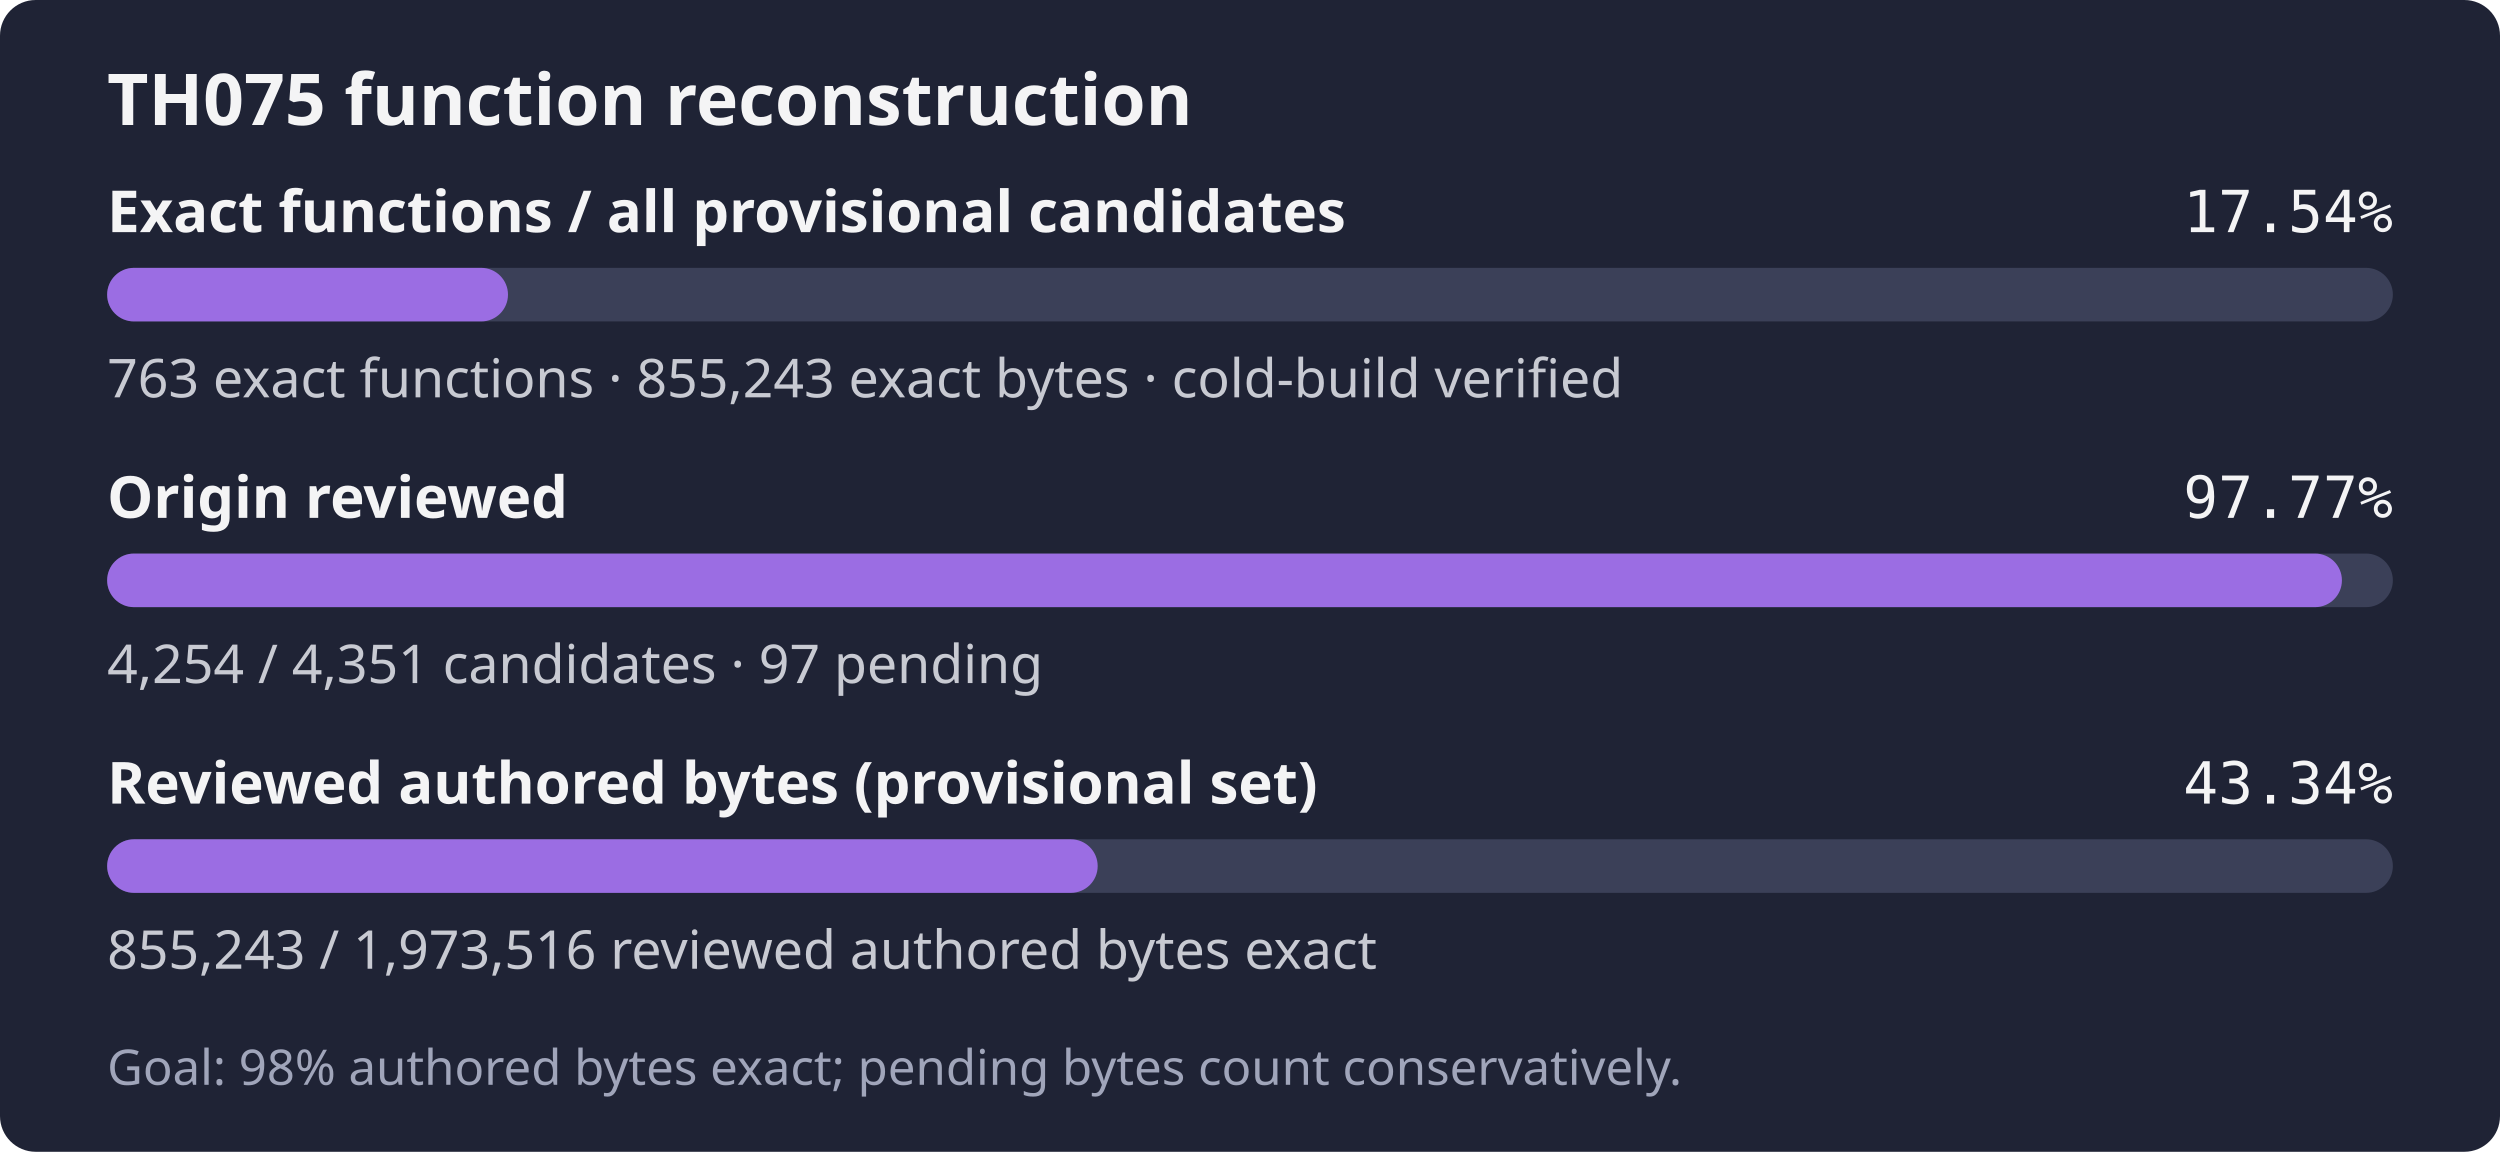
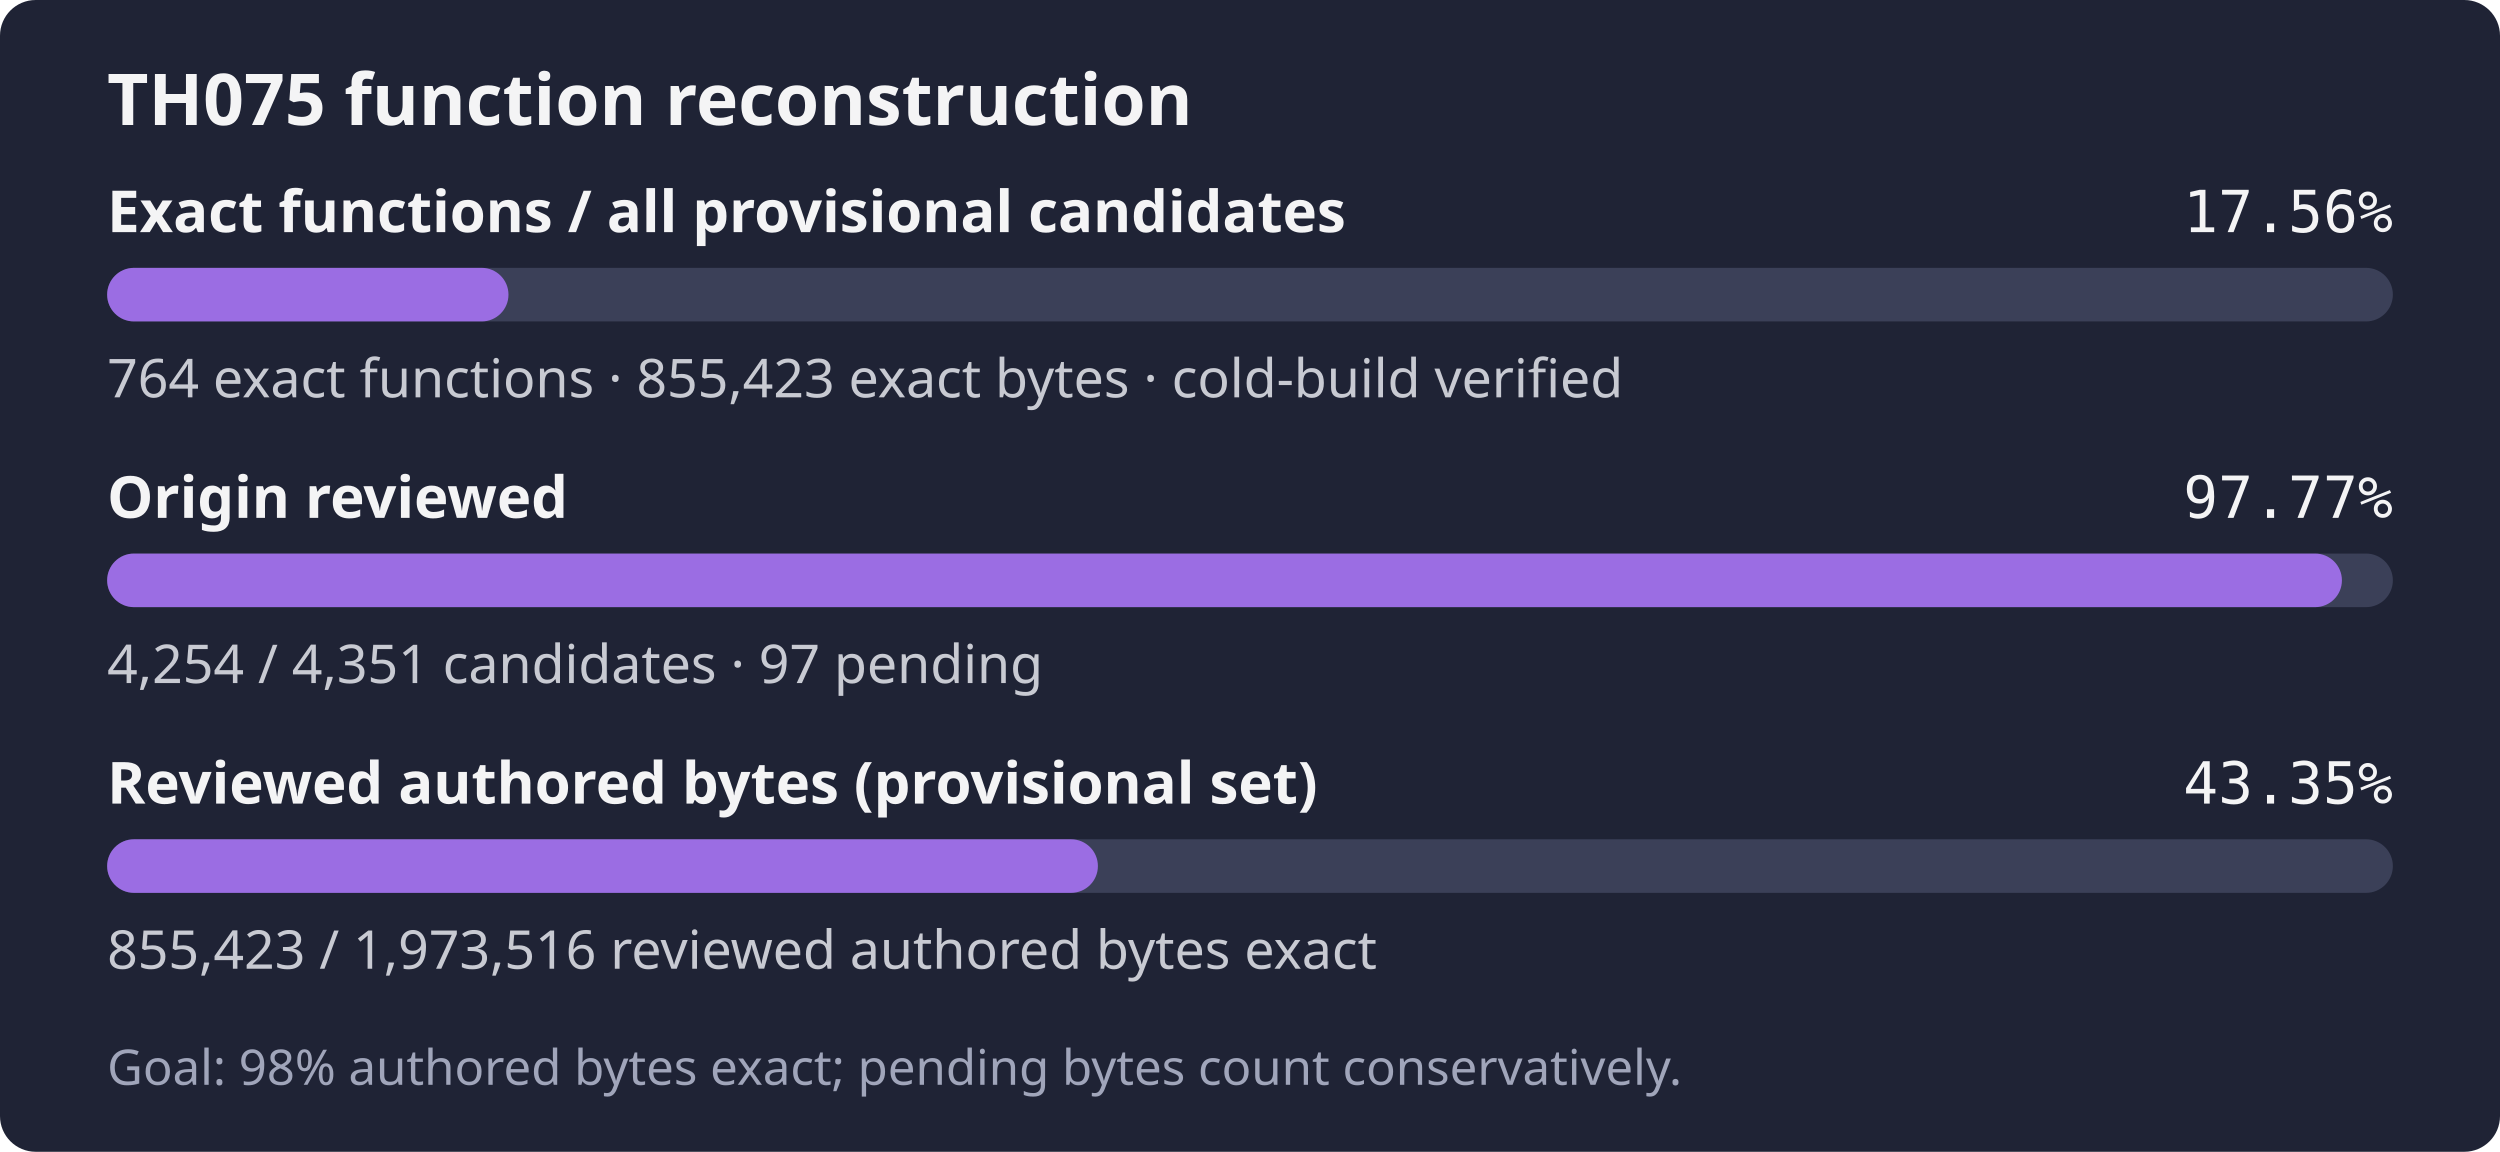
- <svg xmlns="http://www.w3.org/2000/svg" width="560" height="258" role="img" aria-label="TH075: 763 exact functions, 855,243 exact bytes; 4,254 of 4,351 candidates reviewed; Goal: 98% authored bytes exact; pending bytes count conservatively.">
+ <svg xmlns="http://www.w3.org/2000/svg" width="560" height="258" role="img" aria-label="TH075: 764 exact functions, 855,423 exact bytes; 4,254 of 4,351 candidates reviewed; Goal: 98% authored bytes exact; pending bytes count conservatively.">
  <rect width="560" height="258" rx="8" fill="#1f2335" />
  <text x="24" y="28" fill="#f4f4f5" font-family="sans-serif" font-size="16" font-weight="600">TH075 function reconstruction</text>
  <text x="24" y="52" fill="#f4f4f5" font-family="sans-serif" font-size="13" font-weight="600">Exact functions / all provisional candidates</text>
-   <text x="536" y="52" fill="#f4f4f5" text-anchor="end" font-family="monospace" font-size="13">17.54%</text>
+   <text x="536" y="52" fill="#f4f4f5" text-anchor="end" font-family="monospace" font-size="13">17.56%</text>
  <rect x="24" y="60" width="512" height="12" rx="6" fill="#3b4058" />
-   <rect x="24" y="60" width="89.79" height="12" rx="6" fill="#9b6de3" />
-   <text x="24" y="89" fill="#c8cad2" font-family="sans-serif" font-size="12">763 exact functions · 855,243 exact bytes · cold-build verified</text>
+   <rect x="24" y="60" width="89.90" height="12" rx="6" fill="#9b6de3" />
+   <text x="24" y="89" fill="#c8cad2" font-family="sans-serif" font-size="12">764 exact functions · 855,423 exact bytes · cold-build verified</text>
  <text x="24" y="116" fill="#f4f4f5" font-family="sans-serif" font-size="13" font-weight="600">Origin reviewed</text>
  <text x="536" y="116" fill="#f4f4f5" text-anchor="end" font-family="monospace" font-size="13">97.77%</text>
  <rect x="24" y="124" width="512" height="12" rx="6" fill="#3b4058" />
  <rect x="24" y="124" width="500.59" height="12" rx="6" fill="#9b6de3" />
  <text x="24" y="153" fill="#c8cad2" font-family="sans-serif" font-size="12">4,254 / 4,351 candidates · 97 pending</text>
  <text x="24" y="180" fill="#f4f4f5" font-family="sans-serif" font-size="13" font-weight="600">Reviewed authored bytes (provisional set)</text>
-   <text x="536" y="180" fill="#f4f4f5" text-anchor="end" font-family="monospace" font-size="13">43.34%</text>
+   <text x="536" y="180" fill="#f4f4f5" text-anchor="end" font-family="monospace" font-size="13">43.35%</text>
  <rect x="24" y="188" width="512" height="12" rx="6" fill="#3b4058" />
-   <rect x="24" y="188" width="221.88" height="12" rx="6" fill="#9b6de3" />
-   <text x="24" y="217" fill="#c8cad2" font-family="sans-serif" font-size="12">855,243 / 1,973,516 reviewed authored bytes exact</text>
+   <rect x="24" y="188" width="221.93" height="12" rx="6" fill="#9b6de3" />
+   <text x="24" y="217" fill="#c8cad2" font-family="sans-serif" font-size="12">855,423 / 1,973,516 reviewed authored bytes exact</text>
  <text x="24" y="243" fill="#a0a5ba" font-family="sans-serif" font-size="11">Goal: 98% authored bytes exact; pending bytes count conservatively.</text>
</svg>
